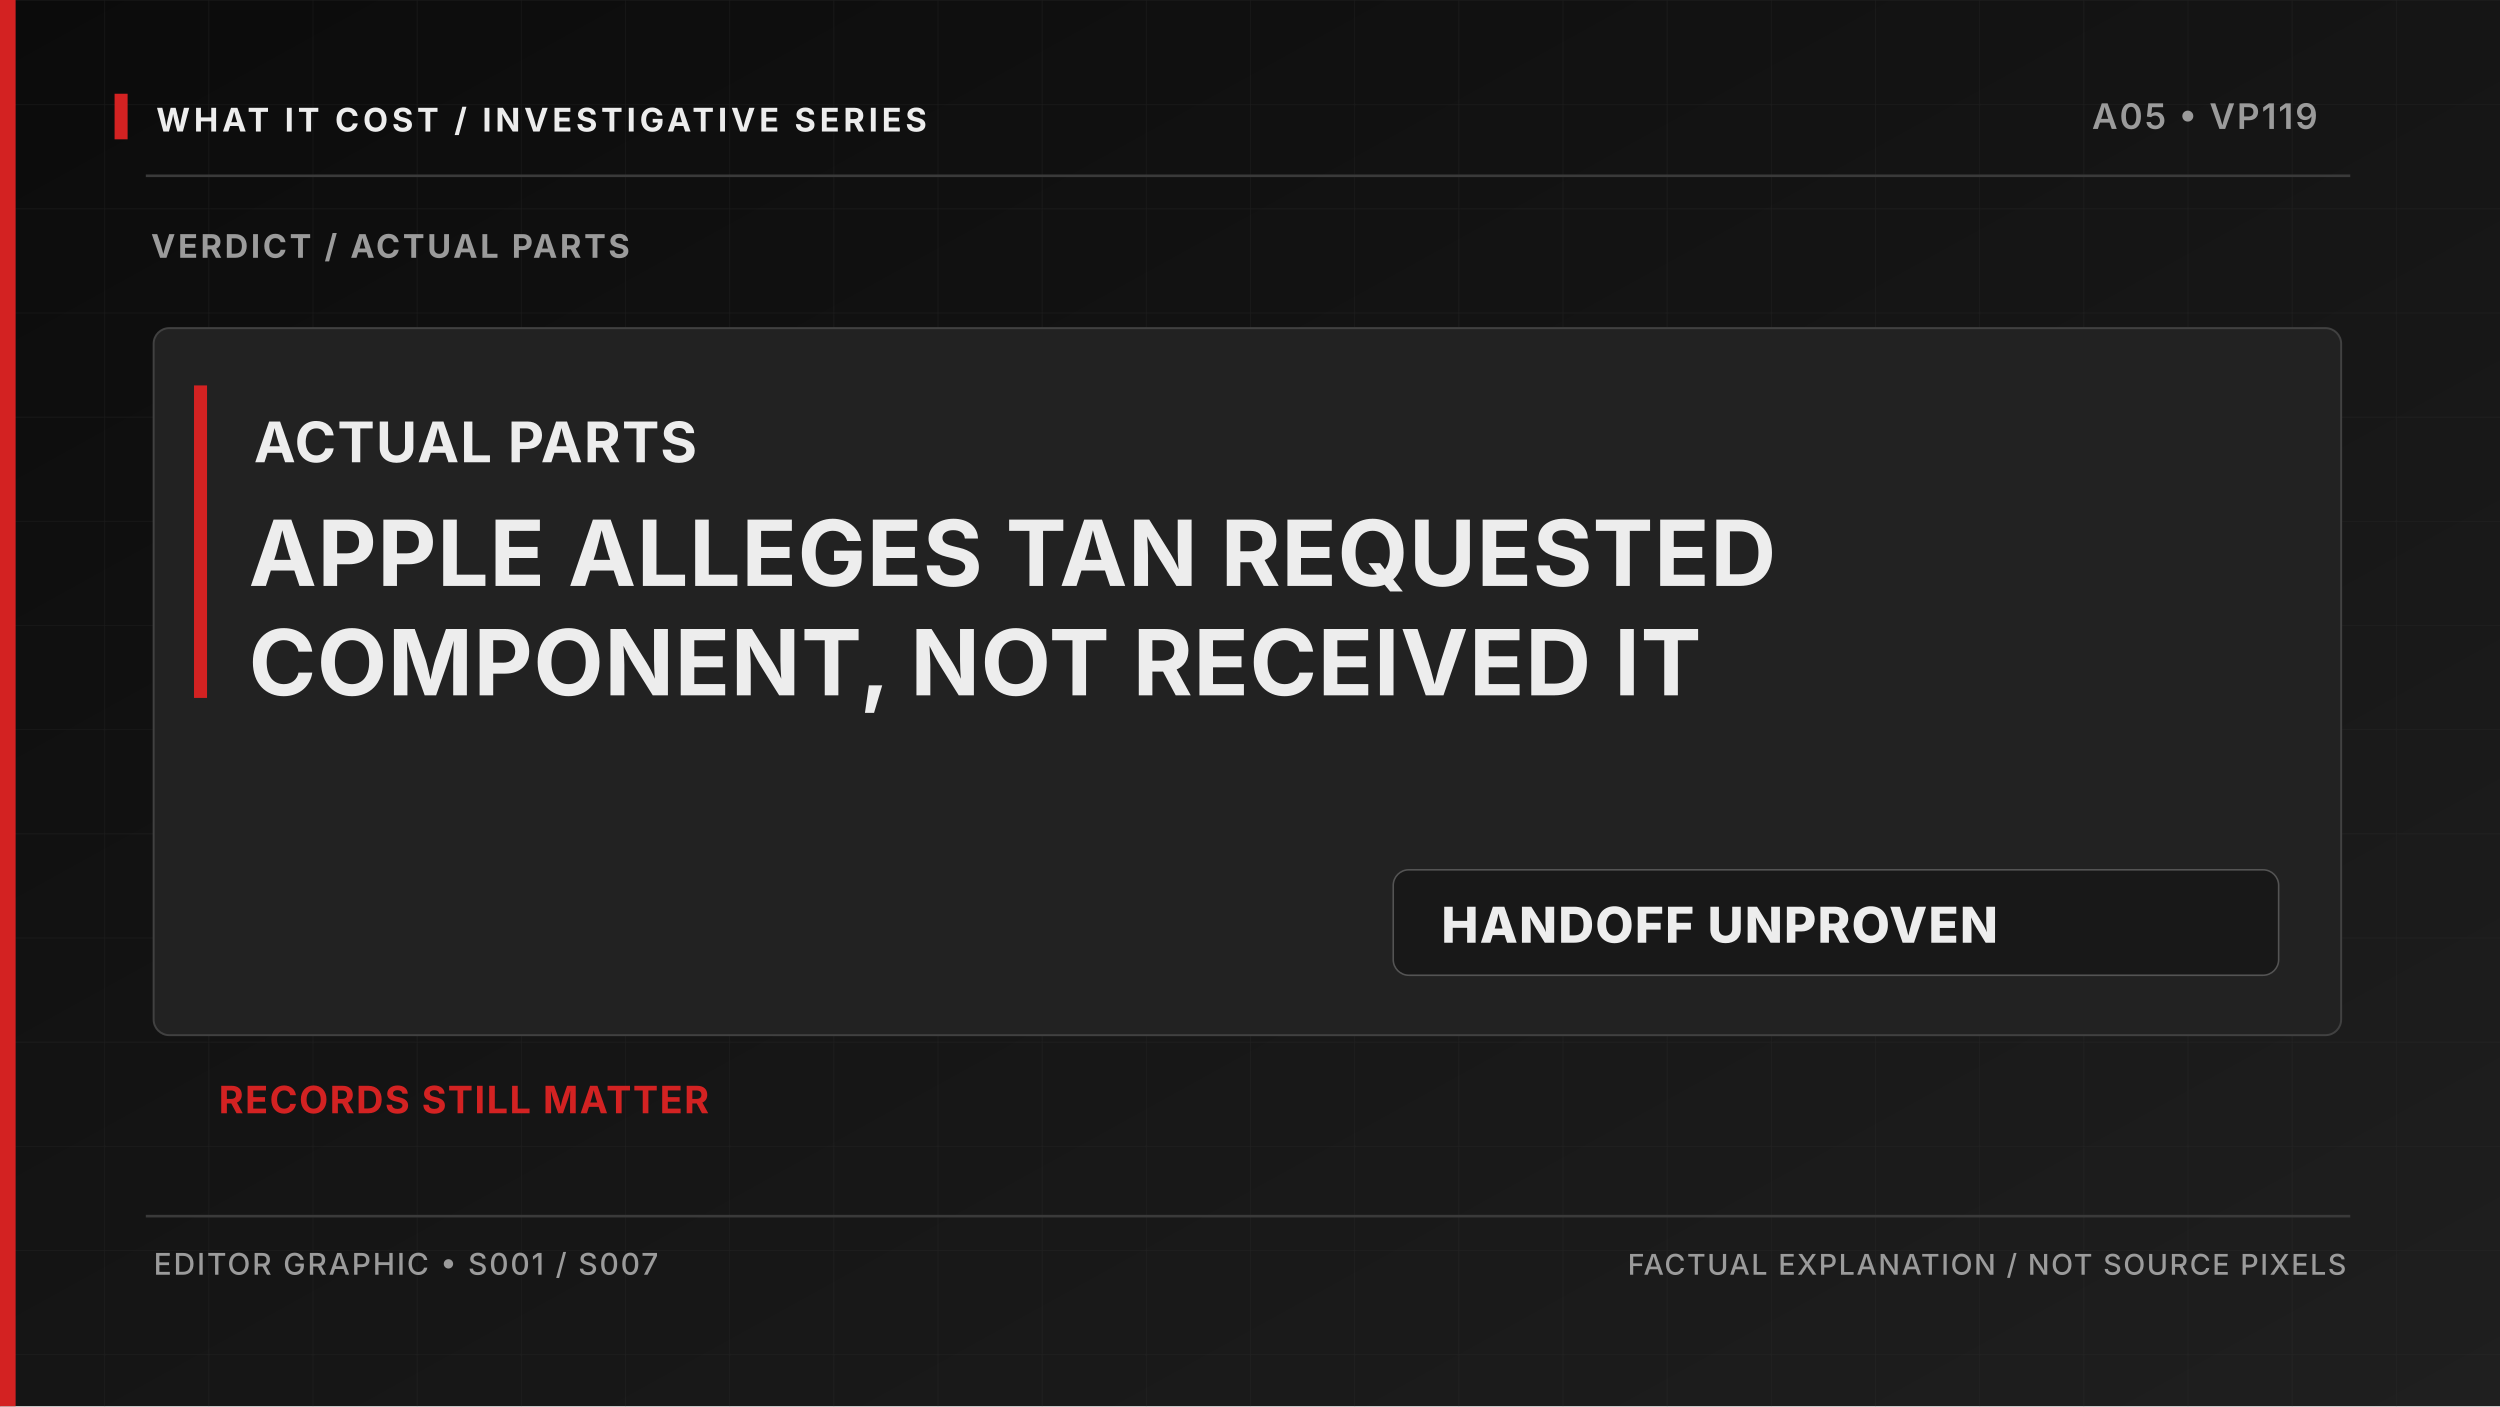
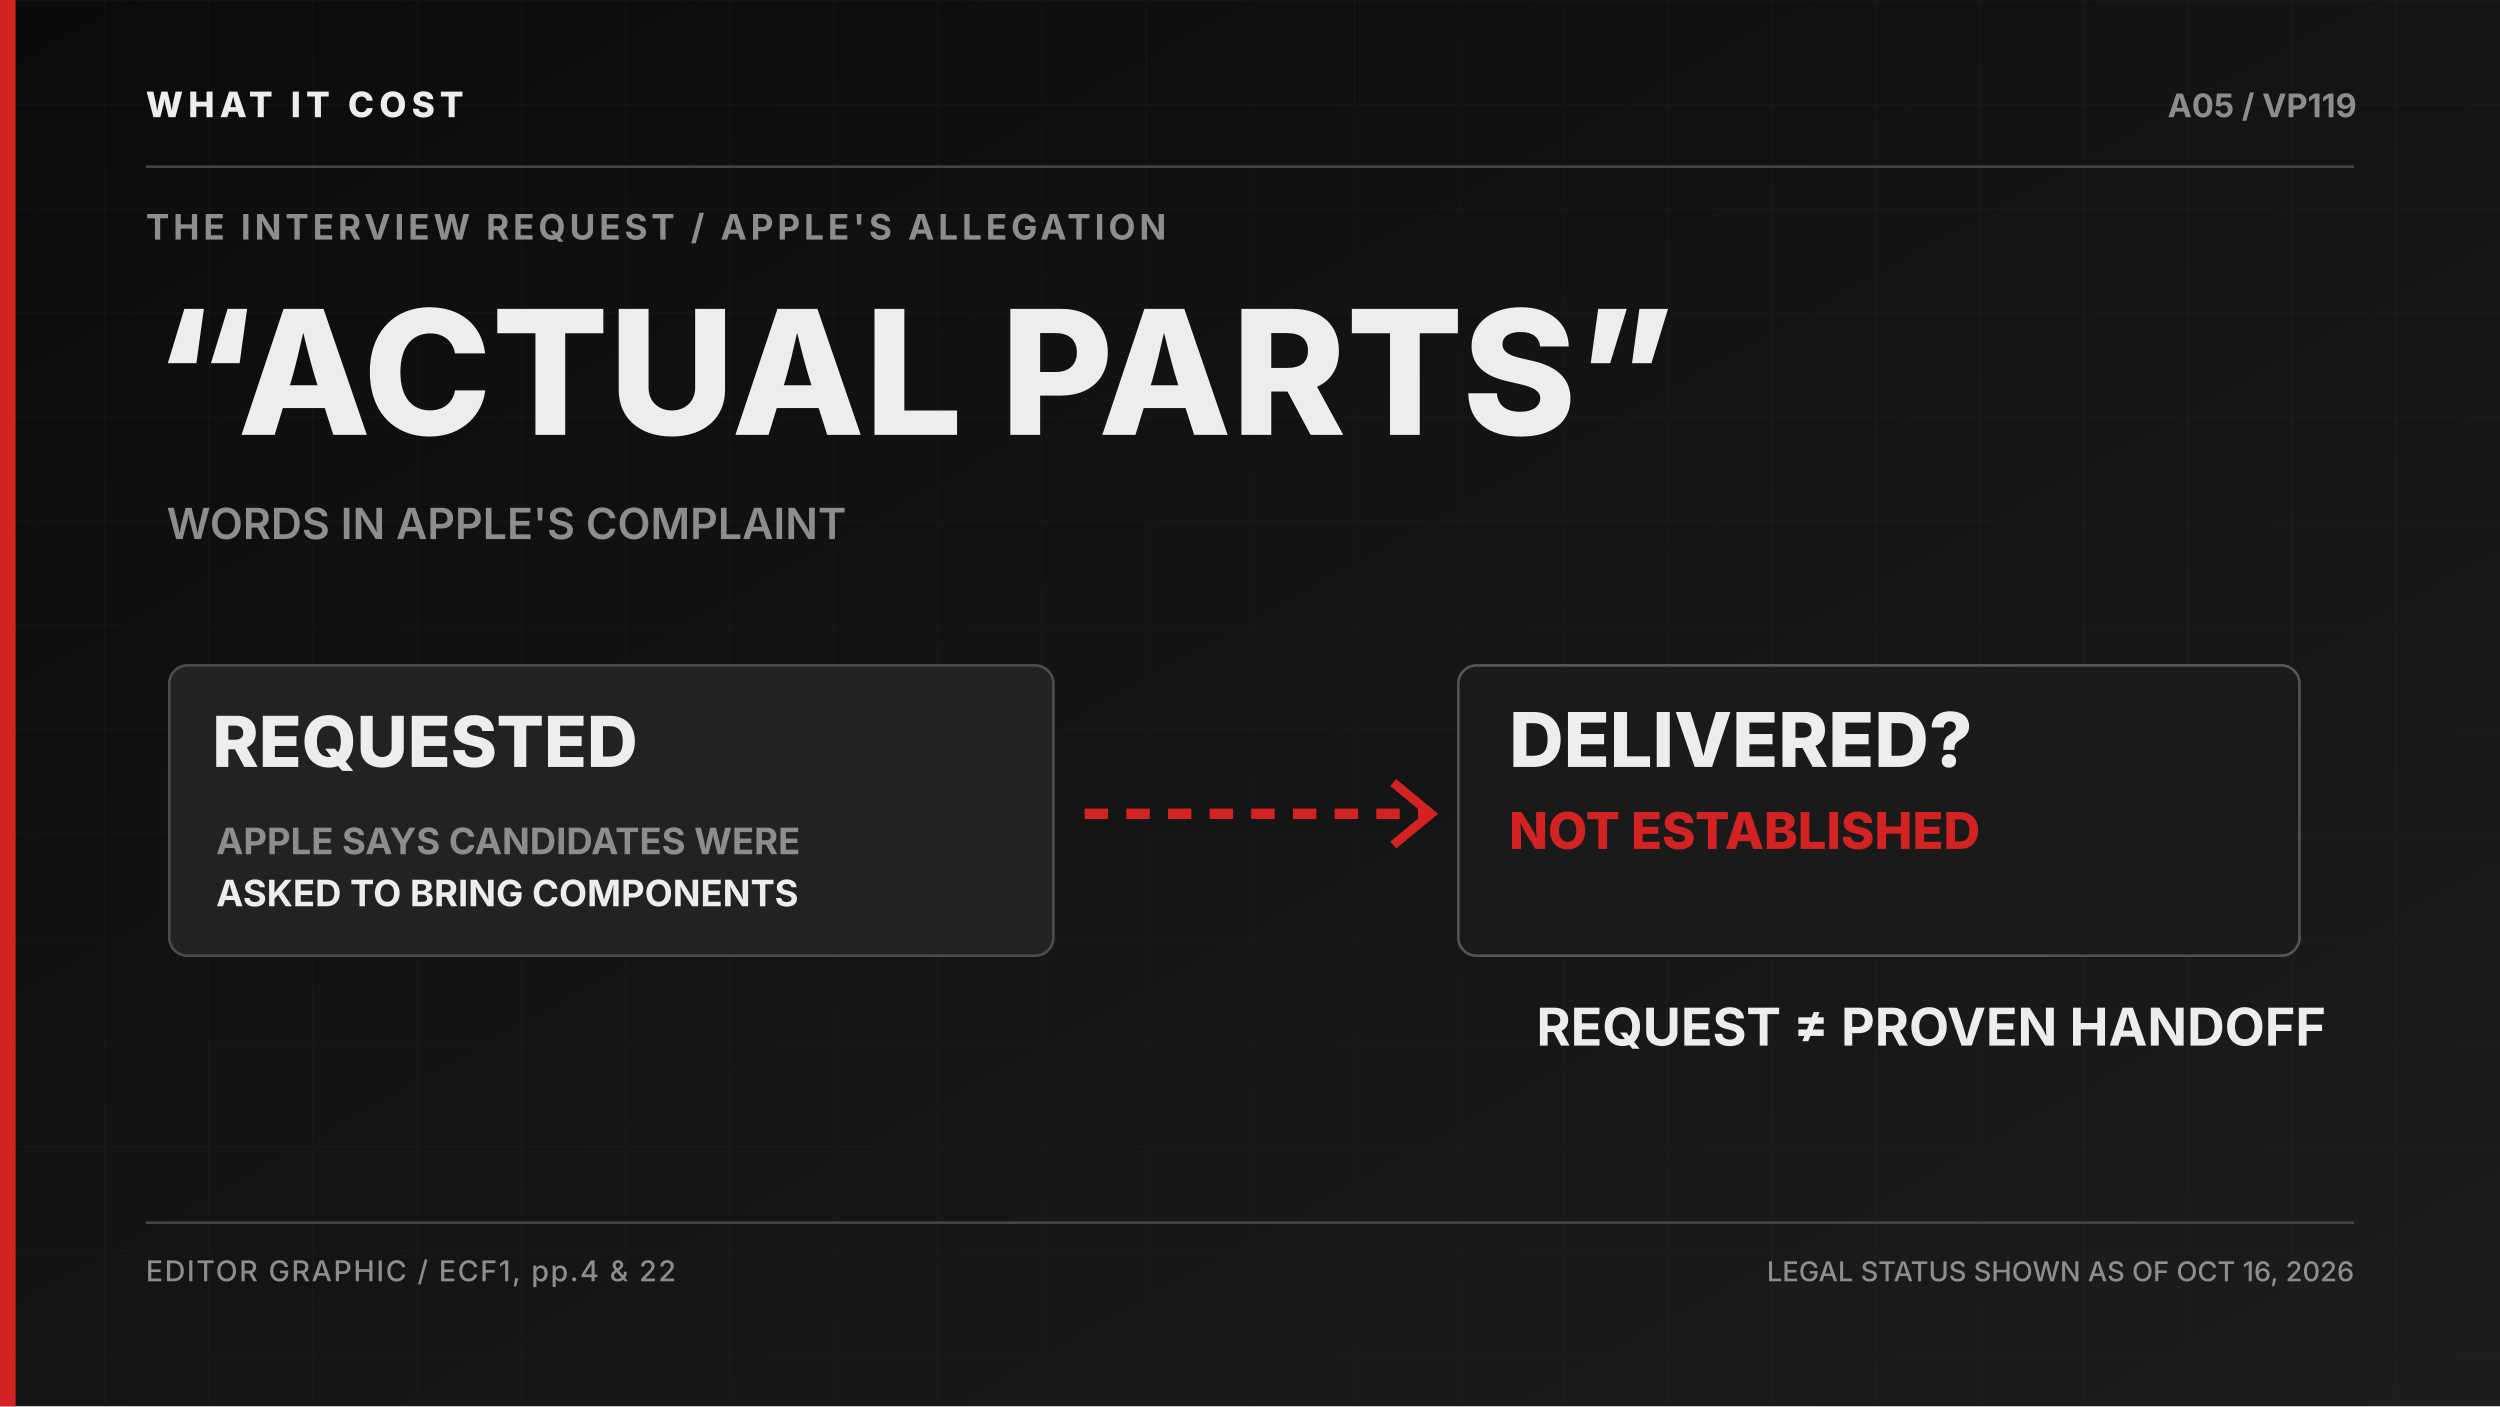
- <svg xmlns="http://www.w3.org/2000/svg" width="1920" height="1080" viewBox="0 0 1920 1080" role="img" aria-label="VP119 Apple alleges Tan requested component, not received it">
+ <svg xmlns="http://www.w3.org/2000/svg" viewBox="0 0 1920 1080" width="1920" height="1080">
  <defs>
-     <pattern id="fine" width="80" height="80" patternUnits="userSpaceOnUse">
-       <path d="M0 80V0H80" fill="none" stroke="#313131" stroke-width="1" opacity=".34" />
+     <linearGradient id="shade" x1="0" x2="1" y1="0" y2="1">
+       <stop stop-color="#0B0B0B" />
+       <stop offset="1" stop-color="#1D1D1D" />
+     </linearGradient>
+     <pattern id="lines" width="80" height="80" patternUnits="userSpaceOnUse">
+       <path d="M80 0H0V80" fill="none" stroke="#333" opacity=".25" />
    </pattern>
-     <linearGradient id="back" x1="0" y1="0" x2="1" y2="1">
-       <stop stop-color="#0B0B0B" />
-       <stop offset="1" stop-color="#1F1F1F" />
-     </linearGradient>
-     <filter id="glow">
-       <feGaussianBlur stdDeviation="32" />
-     </filter>
  </defs>
-   <rect x="0" y="0" width="1920" height="1080" rx="0" fill="url(#back)" />
-   <rect x="0" y="0" width="1920" height="1080" rx="0" fill="url(#fine)" />
+   <rect x="0" y="0" width="1920" height="1080" rx="0" fill="url(#shade)" />
+   <rect x="0" y="0" width="1920" height="1080" rx="0" fill="url(#lines)" />
  <rect x="0" y="0" width="12" height="1080" rx="0" fill="#D32222" />
-   <rect x="88" y="72" width="10" height="35" rx="0" fill="#D32222" />
-   <text x="120" y="101" fill="#EDEDED" font-family="Inter, DejaVu Sans" font-size="25" font-weight="700" letter-spacing="3" text-anchor="start">WHAT IT COST  /  INVESTIGATIVE SERIES</text>
-   <text x="1780" y="99" fill="#9B9B9B" font-family="Inter, DejaVu Sans" font-size="27" font-weight="600" letter-spacing="1.5" text-anchor="end">A05  •  VP119</text>
-   <path d="M112 135L1805 135" fill="none" stroke="#3A3A3A" stroke-width="2" />
-   <text x="116" y="198" fill="#9B9B9B" font-family="Inter, DejaVu Sans" font-size="25" font-weight="750" letter-spacing="2.1" text-anchor="start">VERDICT  /  ACTUAL PARTS</text>
-   <rect x="118" y="252" width="1680" height="543" rx="12" fill="#222222" stroke="#414141" stroke-width="1.5" />
-   <rect x="149" y="296" width="10" height="240" rx="0" fill="#D32222" />
-   <text x="195" y="355" fill="#EDEDED" font-family="Inter, DejaVu Sans" font-size="43" font-weight="750" letter-spacing="1" text-anchor="start">ACTUAL PARTS</text>
-   <text x="191" y="450" fill="#EDEDED" font-family="Inter, DejaVu Sans" font-size="70" font-weight="740" letter-spacing="0.6" text-anchor="start">APPLE ALLEGES TAN REQUESTED</text>
-   <text x="191" y="534" fill="#EDEDED" font-family="Inter, DejaVu Sans" font-size="70" font-weight="740" letter-spacing="0.6" text-anchor="start">COMPONENT, NOT RECEIVED IT</text>
-   <rect x="1070" y="668" width="680" height="81" rx="12" fill="#181818" stroke="#545454" stroke-width="1.2" />
-   <text x="1107" y="724" fill="#EDEDED" font-family="Inter, DejaVu Sans" font-size="38" font-weight="760" letter-spacing="1" text-anchor="start">HANDOFF UNPROVEN</text>
-   <text x="168" y="855" fill="#D32222" font-family="Inter, DejaVu Sans" font-size="29" font-weight="700" letter-spacing="1.2" text-anchor="start">RECORDS STILL MATTER</text>
-   <path d="M112 934L1805 934" fill="none" stroke="#3A3A3A" stroke-width="2" />
-   <text x="118" y="979" fill="#9B9B9B" font-family="Inter, DejaVu Sans" font-size="23" font-weight="550" letter-spacing="1.4" text-anchor="start">EDITOR GRAPHIC   •   S001 / S007</text>
-   <text x="1802" y="979" fill="#9B9B9B" font-family="Inter, DejaVu Sans" font-size="22" font-weight="550" letter-spacing="1.2" text-anchor="end">FACTUAL EXPLANATION  /  NOT SOURCE PIXELS</text>
+   <text x="112" y="90" fill="#EDEDED" font-size="27" font-family="Inter,DejaVu Sans,sans-serif" font-weight="800" letter-spacing="4">WHAT IT COST</text>
+   <text x="1810" y="90" fill="#8D8D8D" font-size="25" font-family="Inter,DejaVu Sans,sans-serif" font-weight="700" text-anchor="end">A05  /  VP119</text>
+   <path d="M112 128H1808" stroke="#444" stroke-width="2" fill="none" />
+   <text x="112" y="184" fill="#8D8D8D" font-size="27" font-family="Inter,DejaVu Sans,sans-serif" font-weight="700" letter-spacing="3">THE INTERVIEW REQUEST  /  APPLE'S ALLEGATION</text>
+   <text x="118" y="334" fill="#EDEDED" font-size="133" font-family="Inter,DejaVu Sans,sans-serif" font-weight="830">“ACTUAL PARTS”</text>
+   <text x="128" y="414" fill="#8D8D8D" font-size="33" font-family="Inter,DejaVu Sans,sans-serif" font-weight="600">WORDS IN APPLE'S COMPLAINT</text>
+   <rect x="130" y="511" width="679" height="223" rx="14" fill="#222" stroke="#4C4C4C" stroke-width="2" />
+   <text x="163" y="589" fill="#EDEDED" font-size="54" font-family="Inter,DejaVu Sans,sans-serif" font-weight="800">REQUESTED</text>
+   <text x="166" y="656" fill="#8D8D8D" font-size="28" font-family="Inter,DejaVu Sans,sans-serif" font-weight="650">APPLE SAYS CANDIDATES WERE</text>
+   <text x="166" y="696" fill="#EDEDED" font-size="28" font-family="Inter,DejaVu Sans,sans-serif" font-weight="650">ASKED TO BRING COMPONENTS</text>
+   <path d="M833 625H1099" stroke="#D32222" stroke-width="8" fill="none" stroke-dasharray="18 14" />
+   <path d="M1070 601L1099 625L1070 649" stroke="#D32222" stroke-width="7" fill="none" />
+   <rect x="1120" y="511" width="646" height="223" rx="14" fill="#1A1A1A" stroke="#555" stroke-width="2" />
+   <text x="1159" y="589" fill="#EDEDED" font-size="58" font-family="Inter,DejaVu Sans,sans-serif" font-weight="800">DELIVERED?</text>
+   <text x="1159" y="652" fill="#D32222" font-size="39" font-family="Inter,DejaVu Sans,sans-serif" font-weight="800">NOT ESTABLISHED</text>
+   <text x="1180" y="803" fill="#EDEDED" font-size="40" font-family="Inter,DejaVu Sans,sans-serif" font-weight="750">REQUEST ≠ PROVEN HANDOFF</text>
+   <path d="M112 939H1808" stroke="#444" stroke-width="2" fill="none" />
+   <text x="112" y="984" fill="#8D8D8D" font-size="22" font-family="Inter,DejaVu Sans,sans-serif" font-weight="550" letter-spacing="1.2">EDITOR GRAPHIC  /  ECF1, pp.4 &amp; 22</text>
+   <text x="1808" y="984" fill="#8D8D8D" font-size="21" font-family="Inter,DejaVu Sans,sans-serif" font-weight="500" text-anchor="end">LEGAL STATUS SHOWN AS OF OCT 16, 2026</text>
</svg>
